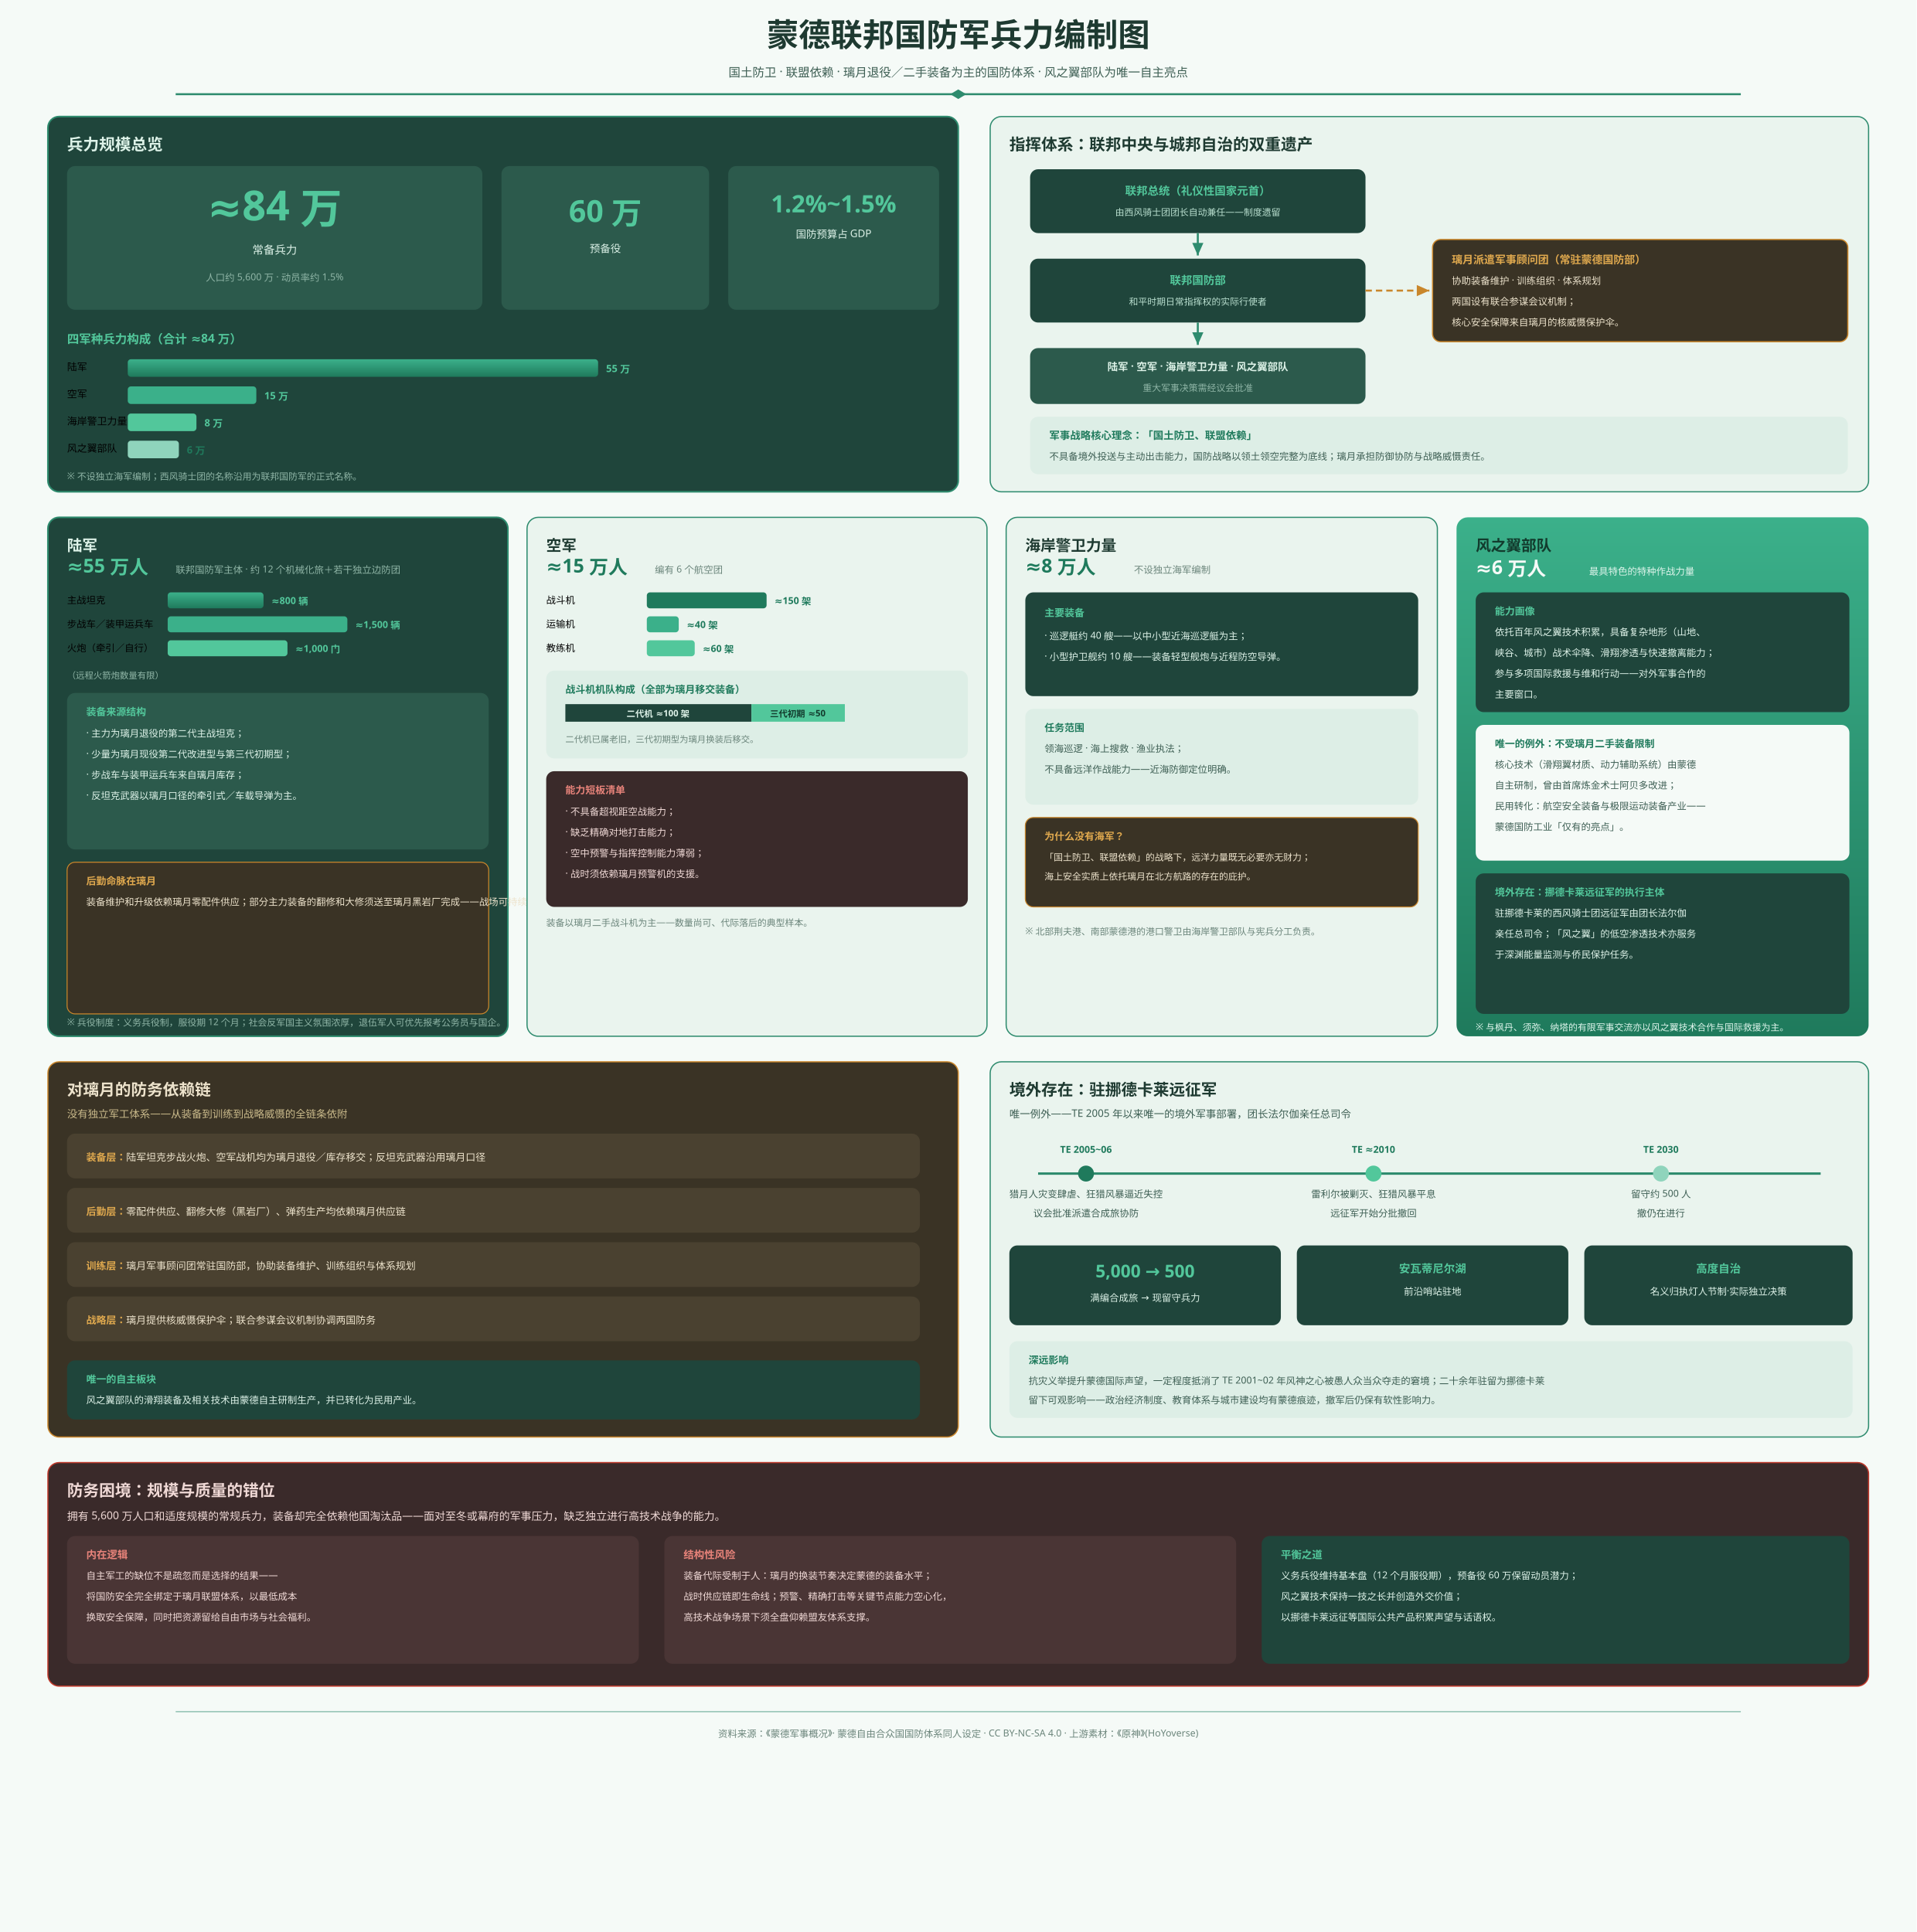
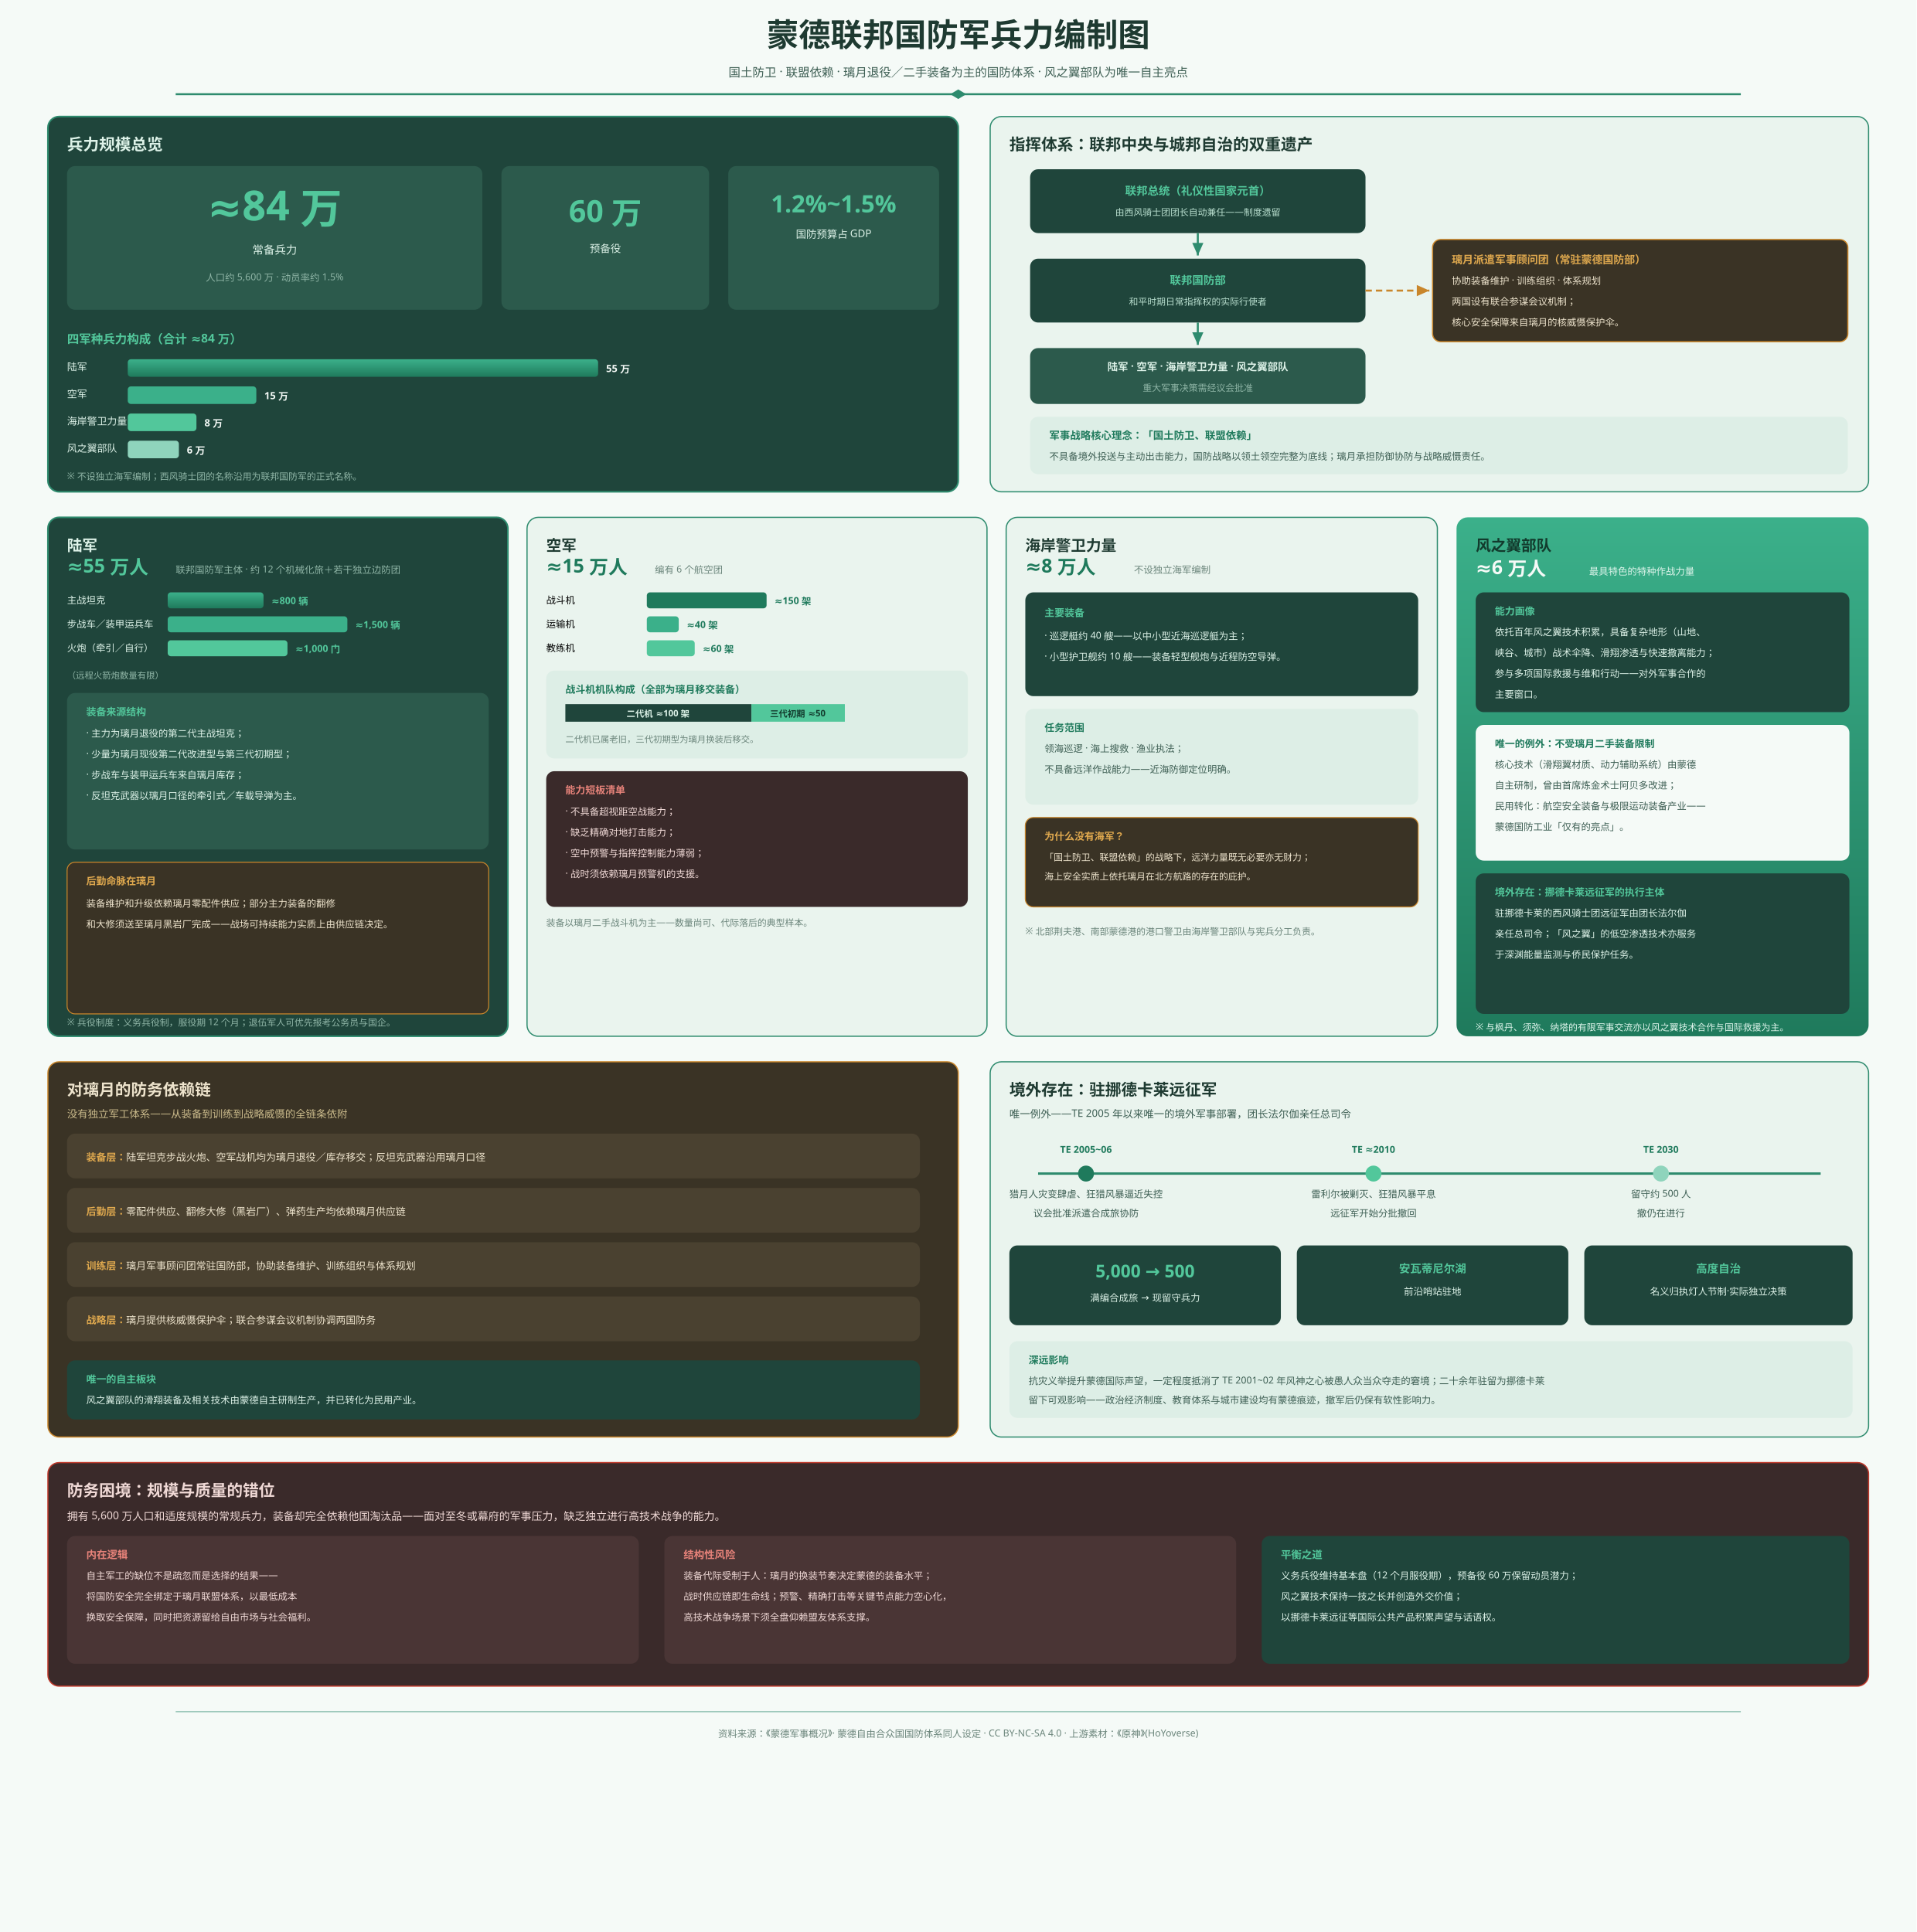
<svg xmlns="http://www.w3.org/2000/svg" viewBox="0 0 2400 2420" font-family="'Microsoft YaHei','PingFang SC','Noto Sans SC',sans-serif">
  <defs>
    <linearGradient id="anemoTop" x1="0" y1="0" x2="0" y2="1">
      <stop offset="0" stop-color="#3BB08A" />
      <stop offset="1" stop-color="#1F7A5C" />
    </linearGradient>
    <marker id="arrowG" viewBox="0 0 10 10" refX="9" refY="5" markerWidth="7" markerHeight="7" orient="auto-start-reverse">
      <path d="M 0 1 L 9 5 L 0 9 Z" fill="#2E8B6E" />
    </marker>
    <marker id="arrowAmber" viewBox="0 0 10 10" refX="9" refY="5" markerWidth="7" markerHeight="7" orient="auto-start-reverse">
      <path d="M 0 1 L 9 5 L 0 9 Z" fill="#C9862B" />
    </marker>
  </defs>
  <rect width="2400" height="2420" fill="#F5FAF7" />
  <text x="1200" y="58" text-anchor="middle" font-size="40" font-weight="700" fill="#1E3A31">蒙德联邦国防军兵力编制图</text>
  <text x="1200" y="96" text-anchor="middle" font-size="15" fill="#3E5F54">国土防卫 · 联盟依赖 · 璃月退役／二手装备为主的国防体系 · 风之翼部队为唯一自主亮点</text>
  <line x1="220" y1="118" x2="2180" y2="118" stroke="#2E8B6E" stroke-width="2.5" />
  <polygon points="1200,112 1210,118 1200,124 1190,118" fill="#2E8B6E" />
  <g>
    <rect x="60" y="146" width="1140" height="470" rx="14" fill="#1F453B" stroke="#2E8B6E" stroke-width="2" />
    <text x="84" y="188" font-size="20" font-weight="700" fill="#DDF2E8">兵力规模总览</text>
    <rect x="84" y="208" width="520 " height="180" rx="10" fill="#2C5A4C" />
    <text x="344" y="278" text-anchor="middle" font-size="52" font-weight="700" fill="#52C79B">≈84 万</text>
    <text x="344" y="318" text-anchor="middle" font-size="14" fill="#DDF2E8">常备兵力</text>
    <text x="344" y="352" text-anchor="middle" font-size="12" fill="#8FB5A6">人口约 5,600 万 · 动员率约 1.5%</text>
    <rect x="628" y="208" width="260" height="180" rx="10" fill="#2C5A4C" />
    <text x="758" y="278" text-anchor="middle" font-size="38" font-weight="700" fill="#52C79B">60 万</text>
    <text x="758" y="316" text-anchor="middle" font-size="13" fill="#DDF2E8">预备役</text>
    <rect x="912" y="208" width="264" height="180" rx="10" fill="#2C5A4C" />
    <text x="1044" y="266" text-anchor="middle" font-size="30" font-weight="700" fill="#52C79B">1.2%~1.5%</text>
    <text x="1044" y="298" text-anchor="middle" font-size="13" fill="#DDF2E8">国防预算占 GDP</text>
    <text x="84" y="430" font-size="15" font-weight="700" fill="#52C79B">四军种兵力构成（合计 ≈84 万）</text>
-     <g font-size="12.5">
+     <g font-size="12.5" fill="#DDF2E8">
      <text x="84" y="464">陆军</text>
      <rect x="160" y="450" width="589" height="22" rx="4" fill="url(#anemoTop)" />
-       <text x="759" y="466" font-weight="700" fill="#52C79B">55 万</text>
+       <text x="759" y="466" font-weight="700" fill="#F5FAF7">55 万</text>
      <text x="84" y="498">空军</text>
      <rect x="160" y="484" width="161" height="22" rx="4" fill="#3BB08A" />
-       <text x="331" y="500" font-weight="700" fill="#52C79B">15 万</text>
+       <text x="331" y="500" font-weight="700" fill="#F5FAF7">15 万</text>
      <text x="84" y="532">海岸警卫力量</text>
      <rect x="160" y="518" width="86" height="22" rx="4" fill="#52C79B" />
-       <text x="256" y="534" font-weight="700" fill="#52C79B">8 万</text>
+       <text x="256" y="534" font-weight="700" fill="#F5FAF7">8 万</text>
      <text x="84" y="566">风之翼部队</text>
      <rect x="160" y="552" width="64" height="22" rx="4" fill="#8FD4BC" />
-       <text x="234" y="568" font-weight="700" fill="#1F7A5C">6 万</text>
+       <text x="234" y="568" font-weight="700" fill="#F5FAF7">6 万</text>
    </g>
    <text x="84" y="600" font-size="11.5" fill="#8FB5A6">※ 不设独立海军编制；西风骑士团的名称沿用为联邦国防军的正式名称。</text>
  </g>
  <g>
    <rect x="1240" y="146" width="1100" height="470" rx="14" fill="#EAF4EE" stroke="#2E8B6E" stroke-width="1.5" />
    <text x="1264" y="188" font-size="20" font-weight="700" fill="#1E3A31">指挥体系：联邦中央与城邦自治的双重遗产</text>
    <rect x="1290" y="212" width="420" height="80" rx="10" fill="#1F453B" />
    <text x="1500" y="244" text-anchor="middle" font-size="14" font-weight="700" fill="#52C79B">联邦总统（礼仪性国家元首）</text>
    <text x="1500" y="270" text-anchor="middle" font-size="11.5" fill="#B9DFCF">由西风骑士团团长自动兼任——制度遗留</text>
    <line x1="1500" y1="292" x2="1500" y2="320" stroke="#2E8B6E" stroke-width="2.5" marker-end="url(#arrowG)" />
    <rect x="1290" y="324" width="420" height="80" rx="10" fill="#1F453B" />
    <text x="1500" y="356" text-anchor="middle" font-size="14" font-weight="700" fill="#52C79B">联邦国防部</text>
    <text x="1500" y="382" text-anchor="middle" font-size="11.5" fill="#B9DFCF">和平时期日常指挥权的实际行使者</text>
    <line x1="1500" y1="404" x2="1500" y2="432" stroke="#2E8B6E" stroke-width="2.5" marker-end="url(#arrowG)" />
    <rect x="1290" y="436" width="420" height="70" rx="10" fill="#2C5A4C" />
    <text x="1500" y="464" text-anchor="middle" font-size="13" font-weight="700" fill="#DDF2E8">陆军 · 空军 · 海岸警卫力量 · 风之翼部队</text>
    <text x="1500" y="490" text-anchor="middle" font-size="11.5" fill="#8FB5A6">重大军事决策需经议会批准</text>
    <line x1="1710" y1="364" x2="1790" y2="364" stroke="#C9862B" stroke-width="2.5" stroke-dasharray="8 5" marker-end="url(#arrowAmber)" />
    <rect x="1794" y="300" width="520" height="128" rx="10" fill="#3A3325" stroke="#C9862B" stroke-width="1.5" />
    <text x="1818" y="330" font-size="13.5" font-weight="700" fill="#E0A94E">璃月派遣军事顾问团（常驻蒙德国防部）</text>
    <text x="1818" y="356" font-size="12" fill="#EDE3CC">协助装备维护 · 训练组织 · 体系规划</text>
    <text x="1818" y="382" font-size="12" fill="#EDE3CC">两国设有联合参谋会议机制；</text>
    <text x="1818" y="408" font-size="12" fill="#EDE3CC">核心安全保障来自璃月的核威慑保护伞。</text>
    <rect x="1290" y="522" width="1024" height="72" rx="10" fill="#DDEEE6" />
    <text x="1314" y="550" font-size="13" font-weight="700" fill="#1F7A5C">军事战略核心理念：「国土防卫、联盟依赖」</text>
    <text x="1314" y="576" font-size="12" fill="#3E5F54">不具备境外投送与主动出击能力，国防战略以领土领空完整为底线；璃月承担防御协防与战略威慑责任。</text>
  </g>
  <g>
    <rect x="60" y="648" width="576" height="650" rx="14" fill="#1F453B" stroke="#2E8B6E" stroke-width="2" />
    <text x="84" y="690" font-size="19" font-weight="700" fill="#DDF2E8">陆军</text>
    <text x="84" y="718" font-size="24" font-weight="700" fill="#52C79B">≈55 万人</text>
    <text x="220" y="718" font-size="12" fill="#8FB5A6">联邦国防军主体 · 约 12 个机械化旅＋若干独立边防团</text>
-     <g font-size="12">
+     <g font-size="12" fill="#DDF2E8">
      <text x="84" y="756">主战坦克</text>
      <rect x="210" y="742" width="120" height="20" rx="4" fill="url(#anemoTop)" />
      <text x="340" y="757" font-weight="700" fill="#52C79B">≈800 辆</text>
      <text x="84" y="786">步战车／装甲运兵车</text>
      <rect x="210" y="772" width="225" height="20" rx="4" fill="#3BB08A" />
      <text x="445" y="787" font-weight="700" fill="#52C79B">≈1,500 辆</text>
      <text x="84" y="816">火炮（牵引／自行）</text>
      <rect x="210" y="802" width="150" height="20" rx="4" fill="#52C79B" />
      <text x="370" y="817" font-weight="700" fill="#52C79B">≈1,000 门</text>
    </g>
    <text x="84" y="850" font-size="11" fill="#8FB5A6">（远程火箭炮数量有限）</text>
    <rect x="84" y="868" width="528" height="196" rx="10" fill="#2C5A4C" />
    <text x="108" y="896" font-size="12.5" font-weight="700" fill="#52C79B">装备来源结构</text>
    <text x="108" y="922" font-size="12" fill="#DDF2E8">· 主力为璃月退役的第二代主战坦克；</text>
    <text x="108" y="948" font-size="12" fill="#DDF2E8">· 少量为璃月现役第二代改进型与第三代初期型；</text>
    <text x="108" y="974" font-size="12" fill="#DDF2E8">· 步战车与装甲运兵车来自璃月库存；</text>
    <text x="108" y="1000" font-size="12" fill="#DDF2E8">· 反坦克武器以璃月口径的牵引式／车载导弹为主。</text>
    <rect x="84" y="1080" width="528" height="190" rx="10" fill="#3A3325" stroke="#C9862B" stroke-width="1.2" />
    <text x="108" y="1108" font-size="12.5" font-weight="700" fill="#E0A94E">后勤命脉在璃月</text>
-     <text x="108" y="1134" font-size="12" fill="#EDE3CC">装备维护和升级依赖璃月零配件供应；部分主力装备的翻修和大修须送至璃月黑岩厂完成——战场可持续能力实质上由供应链决定。</text>
-     <text x="84" y="1284" font-size="11.5" fill="#8FB5A6">※ 兵役制度：义务兵役制，服役期 12 个月；社会反军国主义氛围浓厚，退伍军人可优先报考公务员与国企。</text>
+     <text x="108" y="1136" font-size="12" fill="#EDE3CC">装备维护和升级依赖璃月零配件供应；部分主力装备的翻修</text>
+     <text x="108" y="1162" font-size="12" fill="#EDE3CC">和大修须送至璃月黑岩厂完成——战场可持续能力实质上由供应链决定。</text>
+     <text x="84" y="1284" font-size="11.5" fill="#8FB5A6">※ 兵役制度：义务兵役制，服役期 12 个月；退伍军人可优先报考公务员与国企。</text>
    <rect x="660" y="648" width="576" height="650" rx="14" fill="#EAF4EE" stroke="#2E8B6E" stroke-width="1.5" />
    <text x="684" y="690" font-size="19" font-weight="700" fill="#1E3A31">空军</text>
    <text x="684" y="718" font-size="24" font-weight="700" fill="#1F7A5C">≈15 万人</text>
    <text x="820" y="718" font-size="12" fill="#6B857B">编有 6 个航空团</text>
    <g font-size="12">
      <text x="684" y="756">战斗机</text>
      <rect x="810" y="742" width="150" height="20" rx="4" fill="#1F7A5C" />
      <text x="970" y="757" font-weight="700" fill="#1F7A5C">≈150 架</text>
      <text x="684" y="786">运输机</text>
      <rect x="810" y="772" width="40" height="20" rx="4" fill="#3BB08A" />
      <text x="860" y="787" font-weight="700" fill="#1F7A5C">≈40 架</text>
      <text x="684" y="816">教练机</text>
      <rect x="810" y="802" width="60" height="20" rx="4" fill="#52C79B" />
      <text x="880" y="817" font-weight="700" fill="#1F7A5C">≈60 架</text>
    </g>
    <rect x="684" y="840" width="528" height="110" rx="10" fill="#DDEEE6" />
    <text x="708" y="868" font-size="12.5" font-weight="700" fill="#1F7A5C">战斗机机队构成（全部为璃月移交装备）</text>
    <rect x="708" y="882" width="233" height="22" fill="#1F453B" />
    <rect x="941" y="882" width="117" height="22" fill="#52C79B" />
    <text x="824" y="898" text-anchor="middle" font-size="11" font-weight="700" fill="#DDF2E8">二代机 ≈100 架</text>
    <text x="999" y="898" text-anchor="middle" font-size="11" font-weight="700" fill="#123B2D">三代初期 ≈50</text>
    <text x="708" y="930" font-size="11" fill="#6B857B">二代机已属老旧，三代初期型为璃月换装后移交。</text>
    <rect x="684" y="966" width="528" height="170" rx="10" fill="#3A2A2A" />
    <text x="708" y="994" font-size="12.5" font-weight="700" fill="#E8837A">能力短板清单</text>
    <text x="708" y="1020" font-size="12" fill="#F0D9D6">· 不具备超视距空战能力；</text>
    <text x="708" y="1046" font-size="12" fill="#F0D9D6">· 缺乏精确对地打击能力；</text>
    <text x="708" y="1072" font-size="12" fill="#F0D9D6">· 空中预警与指挥控制能力薄弱；</text>
    <text x="708" y="1098" font-size="12" fill="#F0D9D6">· 战时须依赖璃月预警机的支援。</text>
    <text x="684" y="1160" font-size="11.5" fill="#6B857B">装备以璃月二手战斗机为主——数量尚可、代际落后的典型样本。</text>
    <rect x="1260" y="648" width="540" height="650" rx="14" fill="#EAF4EE" stroke="#2E8B6E" stroke-width="1.5" />
    <text x="1284" y="690" font-size="19" font-weight="700" fill="#1E3A31">海岸警卫力量</text>
    <text x="1284" y="718" font-size="24" font-weight="700" fill="#1F7A5C">≈8 万人</text>
    <text x="1420" y="718" font-size="12" fill="#6B857B">不设独立海军编制</text>
    <rect x="1284" y="742" width="492" height="130" rx="10" fill="#1F453B" />
    <text x="1308" y="772" font-size="12.5" font-weight="700" fill="#52C79B">主要装备</text>
    <text x="1308" y="800" font-size="12" fill="#DDF2E8">· 巡逻艇约 40 艘——以中小型近海巡逻艇为主；</text>
    <text x="1308" y="826" font-size="12" fill="#DDF2E8">· 小型护卫舰约 10 艘——装备轻型舰炮与近程防空导弹。</text>
    <rect x="1284" y="888" width="492" height="120" rx="10" fill="#DDEEE6" />
    <text x="1308" y="916" font-size="12.5" font-weight="700" fill="#1F7A5C">任务范围</text>
    <text x="1308" y="942" font-size="12" fill="#3E5F54">领海巡逻 · 海上搜救 · 渔业执法；</text>
    <text x="1308" y="968" font-size="12" fill="#3E5F54">不具备远洋作战能力——近海防御定位明确。</text>
    <rect x="1284" y="1024" width="492" height="112" rx="10" fill="#3A3325" stroke="#C9862B" stroke-width="1.2" />
    <text x="1308" y="1052" font-size="12.5" font-weight="700" fill="#E0A94E">为什么没有海军？</text>
    <text x="1308" y="1078" font-size="11.5" fill="#EDE3CC">「国土防卫、联盟依赖」的战略下，远洋力量既无必要亦无财力；</text>
    <text x="1308" y="1102" font-size="11.5" fill="#EDE3CC">海上安全实质上依托璃月在北方航路的存在的庇护。</text>
    <text x="1284" y="1170" font-size="11.5" fill="#6B857B">※ 北部荆夫港、南部蒙德港的港口警卫由海岸警卫部队与宪兵分工负责。</text>
    <rect x="1824" y="648" width="516" height="650" rx="14" fill="url(#anemoTop)" />
    <text x="1848" y="690" font-size="19" font-weight="700" fill="#123B2D">风之翼部队</text>
    <text x="1848" y="720" font-size="24" font-weight="700" fill="#F5FAF7">≈6 万人</text>
    <text x="1990" y="720" font-size="12" fill="#DFF5EC">最具特色的特种作战力量</text>
    <rect x="1848" y="742" width="468" height="150" rx="10" fill="#1F453B" />
    <text x="1872" y="770" font-size="12.5" font-weight="700" fill="#52C79B">能力画像</text>
    <text x="1872" y="796" font-size="12" fill="#DDF2E8">依托百年风之翼技术积累，具备复杂地形（山地、</text>
    <text x="1872" y="822" font-size="12" fill="#DDF2E8">峡谷、城市）战术伞降、滑翔渗透与快速撤离能力；</text>
    <text x="1872" y="848" font-size="12" fill="#DDF2E8">参与多项国际救援与维和行动——对外军事合作的</text>
    <text x="1872" y="874" font-size="12" fill="#DDF2E8">主要窗口。</text>
    <rect x="1848" y="908" width="468" height="170" rx="10" fill="#F5FAF7" />
    <text x="1872" y="936" font-size="12.5" font-weight="700" fill="#1F7A5C">唯一的例外：不受璃月二手装备限制</text>
    <text x="1872" y="962" font-size="12" fill="#3E5F54">核心技术（滑翔翼材质、动力辅助系统）由蒙德</text>
    <text x="1872" y="988" font-size="12" fill="#3E5F54">自主研制，曾由首席炼金术士阿贝多改进；</text>
    <text x="1872" y="1014" font-size="12" fill="#3E5F54">民用转化：航空安全装备与极限运动装备产业——</text>
    <text x="1872" y="1040" font-size="12" fill="#3E5F54">蒙德国防工业「仅有的亮点」。</text>
    <rect x="1848" y="1094" width="468" height="176" rx="10" fill="#1F453B" />
    <text x="1872" y="1122" font-size="12.5" font-weight="700" fill="#52C79B">境外存在：挪德卡莱远征军的执行主体</text>
    <text x="1872" y="1148" font-size="12" fill="#DDF2E8">驻挪德卡莱的西风骑士团远征军由团长法尔伽</text>
    <text x="1872" y="1174" font-size="12" fill="#DDF2E8">亲任总司令；「风之翼」的低空渗透技术亦服务</text>
    <text x="1872" y="1200" font-size="12" fill="#DDF2E8">于深渊能量监测与侨民保护任务。</text>
    <text x="1848" y="1290" font-size="11.5" fill="#DFF5EC">※ 与枫丹、须弥、纳塔的有限军事交流亦以风之翼技术合作与国际救援为主。</text>
  </g>
  <g>
    <rect x="60" y="1330" width="1140" height="470" rx="14" fill="#3A3325" stroke="#C9862B" stroke-width="1.5" />
    <text x="84" y="1372" font-size="20" font-weight="700" fill="#EDE3CC">对璃月的防务依赖链</text>
    <text x="84" y="1400" font-size="13" fill="#C9B98A">没有独立军工体系——从装备到训练到战略威慑的全链条依附</text>
    <g font-size="12.5">
      <rect x="84" y="1420" width="1068" height="56" rx="10" fill="#4A4130" />
      <text x="108" y="1454" fill="#EDE3CC">
        <tspan font-weight="700" fill="#E0A94E">装备层：</tspan>陆军坦克步战火炮、空军战机均为璃月退役／库存移交；反坦克武器沿用璃月口径</text>
      <rect x="84" y="1488" width="1068" height="56" rx="10" fill="#4A4130" />
      <text x="108" y="1522" fill="#EDE3CC">
        <tspan font-weight="700" fill="#E0A94E">后勤层：</tspan>零配件供应、翻修大修（黑岩厂）、弹药生产均依赖璃月供应链</text>
      <rect x="84" y="1556" width="1068" height="56" rx="10" fill="#4A4130" />
      <text x="108" y="1590" fill="#EDE3CC">
        <tspan font-weight="700" fill="#E0A94E">训练层：</tspan>璃月军事顾问团常驻国防部，协助装备维护、训练组织与体系规划</text>
      <rect x="84" y="1624" width="1068" height="56" rx="10" fill="#4A4130" />
      <text x="108" y="1658" fill="#EDE3CC">
        <tspan font-weight="700" fill="#E0A94E">战略层：</tspan>璃月提供核威慑保护伞；联合参谋会议机制协调两国防务</text>
    </g>
    <rect x="84" y="1704" width="1068" height="74" rx="10" fill="#1F453B" />
    <text x="108" y="1732" font-size="12.5" font-weight="700" fill="#52C79B">唯一的自主板块</text>
    <text x="108" y="1758" font-size="12" fill="#DDF2E8">风之翼部队的滑翔装备及相关技术由蒙德自主研制生产，并已转化为民用产业。</text>
  </g>
  <g>
    <rect x="1240" y="1330" width="1100" height="470" rx="14" fill="#EAF4EE" stroke="#2E8B6E" stroke-width="1.5" />
    <text x="1264" y="1372" font-size="20" font-weight="700" fill="#1E3A31">境外存在：驻挪德卡莱远征军</text>
    <text x="1264" y="1400" font-size="13" fill="#3E5F54">唯一例外——TE 2005 年以来唯一的境外军事部署，团长法尔伽亲任总司令</text>
    <line x1="1300" y1="1470" x2="2280" y2="1470" stroke="#2E8B6E" stroke-width="3" />
    <circle cx="1360" cy="1470" r="10" fill="#1F7A5C" />
    <circle cx="1720" cy="1470" r="10" fill="#52C79B" />
    <circle cx="2080" cy="1470" r="10" fill="#8FD4BC" />
    <g font-size="12">
      <text x="1360" y="1444" text-anchor="middle" font-weight="700" fill="#1F7A5C">TE 2005~06</text>
      <text x="1360" y="1500" text-anchor="middle" fill="#3E5F54">猎月人灾变肆虐、狂猎风暴逼近失控</text>
      <text x="1360" y="1524" text-anchor="middle" fill="#3E5F54">议会批准派遣合成旅协防</text>
      <text x="1720" y="1444" text-anchor="middle" font-weight="700" fill="#1F7A5C">TE ≈2010</text>
      <text x="1720" y="1500" text-anchor="middle" fill="#3E5F54">雷利尔被剿灭、狂猎风暴平息</text>
      <text x="1720" y="1524" text-anchor="middle" fill="#3E5F54">远征军开始分批撤回</text>
      <text x="2080" y="1444" text-anchor="middle" font-weight="700" fill="#1F7A5C">TE 2030</text>
      <text x="2080" y="1500" text-anchor="middle" fill="#3E5F54">留守约 500 人</text>
      <text x="2080" y="1524" text-anchor="middle" fill="#3E5F54">撤仍在进行</text>
    </g>
    <rect x="1264" y="1560" width="340 " height="100" rx="10" fill="#1F453B" />
    <text x="1434" y="1600" text-anchor="middle" font-size="22" font-weight="700" fill="#52C79B">5,000 → 500</text>
    <text x="1434" y="1630" text-anchor="middle" font-size="12" fill="#DDF2E8">满编合成旅 → 现留守兵力</text>
    <rect x="1624" y="1560" width="340" height="100" rx="10" fill="#1F453B" />
    <text x="1794" y="1594" text-anchor="middle" font-size="14" font-weight="700" fill="#52C79B">安瓦蒂尼尔湖</text>
    <text x="1794" y="1622" text-anchor="middle" font-size="12" fill="#DDF2E8">前沿哨站驻地</text>
    <rect x="1984" y="1560" width="336" height="100" rx="10" fill="#1F453B" />
    <text x="2152" y="1594" text-anchor="middle" font-size="14" font-weight="700" fill="#52C79B">高度自治</text>
    <text x="2152" y="1622" text-anchor="middle" font-size="12" fill="#DDF2E8">名义归执灯人节制·实际独立决策</text>
    <rect x="1264" y="1680" width="1056" height="96" rx="10" fill="#DDEEE6" />
    <text x="1288" y="1708" font-size="12.5" font-weight="700" fill="#1F7A5C">深远影响</text>
    <text x="1288" y="1734" font-size="12" fill="#3E5F54">抗灾义举提升蒙德国际声望，一定程度抵消了 TE 2001~02 年风神之心被愚人众当众夺走的窘境；二十余年驻留为挪德卡莱</text>
    <text x="1288" y="1758" font-size="12" fill="#3E5F54">留下可观影响——政治经济制度、教育体系与城市建设均有蒙德痕迹，撤军后仍保有软性影响力。</text>
  </g>
  <g>
    <rect x="60" y="1832" width="2280" height="280" rx="14" fill="#3A2A2A" stroke="#C0392B" stroke-width="1.5" />
    <text x="84" y="1874" font-size="20" font-weight="700" fill="#F0D9D6">防务困境：规模与质量的错位</text>
    <text x="84" y="1904" font-size="13.5" fill="#F0D9D6">拥有 5,600 万人口和适度规模的常规兵力，装备却完全依赖他国淘汰品——面对至冬或幕府的军事压力，缺乏独立进行高技术战争的能力。</text>
    <rect x="84" y="1924" width="716" height="160" rx="10" fill="#4A3535" />
    <text x="108" y="1952" font-size="13" font-weight="700" fill="#E8837A">内在逻辑</text>
    <text x="108" y="1978" font-size="12" fill="#F0D9D6">自主军工的缺位不是疏忽而是选择的结果——</text>
    <text x="108" y="2004" font-size="12" fill="#F0D9D6">将国防安全完全绑定于璃月联盟体系，以最低成本</text>
    <text x="108" y="2030" font-size="12" fill="#F0D9D6">换取安全保障，同时把资源留给自由市场与社会福利。</text>
    <rect x="832" y="1924" width="716" height="160" rx="10" fill="#4A3535" />
    <text x="856" y="1952" font-size="13" font-weight="700" fill="#E8837A">结构性风险</text>
    <text x="856" y="1978" font-size="12" fill="#F0D9D6">装备代际受制于人：璃月的换装节奏决定蒙德的装备水平；</text>
    <text x="856" y="2004" font-size="12" fill="#F0D9D6">战时供应链即生命线；预警、精确打击等关键节点能力空心化，</text>
    <text x="856" y="2030" font-size="12" fill="#F0D9D6">高技术战争场景下须全盘仰赖盟友体系支撑。</text>
    <rect x="1580" y="1924" width="736" height="160" rx="10" fill="#1F453B" />
    <text x="1604" y="1952" font-size="13" font-weight="700" fill="#52C79B">平衡之道</text>
    <text x="1604" y="1978" font-size="12" fill="#DDF2E8">义务兵役维持基本盘（12 个月服役期），预备役 60 万保留动员潜力；</text>
    <text x="1604" y="2004" font-size="12" fill="#DDF2E8">风之翼技术保持一技之长并创造外交价值；</text>
    <text x="1604" y="2030" font-size="12" fill="#DDF2E8">以挪德卡莱远征等国际公共产品积累声望与话语权。</text>
  </g>
  <line x1="220" y1="2144" x2="2180" y2="2144" stroke="#2E8B6E" stroke-width="1.5" opacity="0.5" />
  <text x="1200" y="2176" text-anchor="middle" font-size="12" fill="#6B857B">资料来源：《蒙德军事概况》· 蒙德自由合众国国防体系同人设定 · CC BY-NC-SA 4.0 · 上游素材：《原神》(HoYoverse)</text>
</svg>
